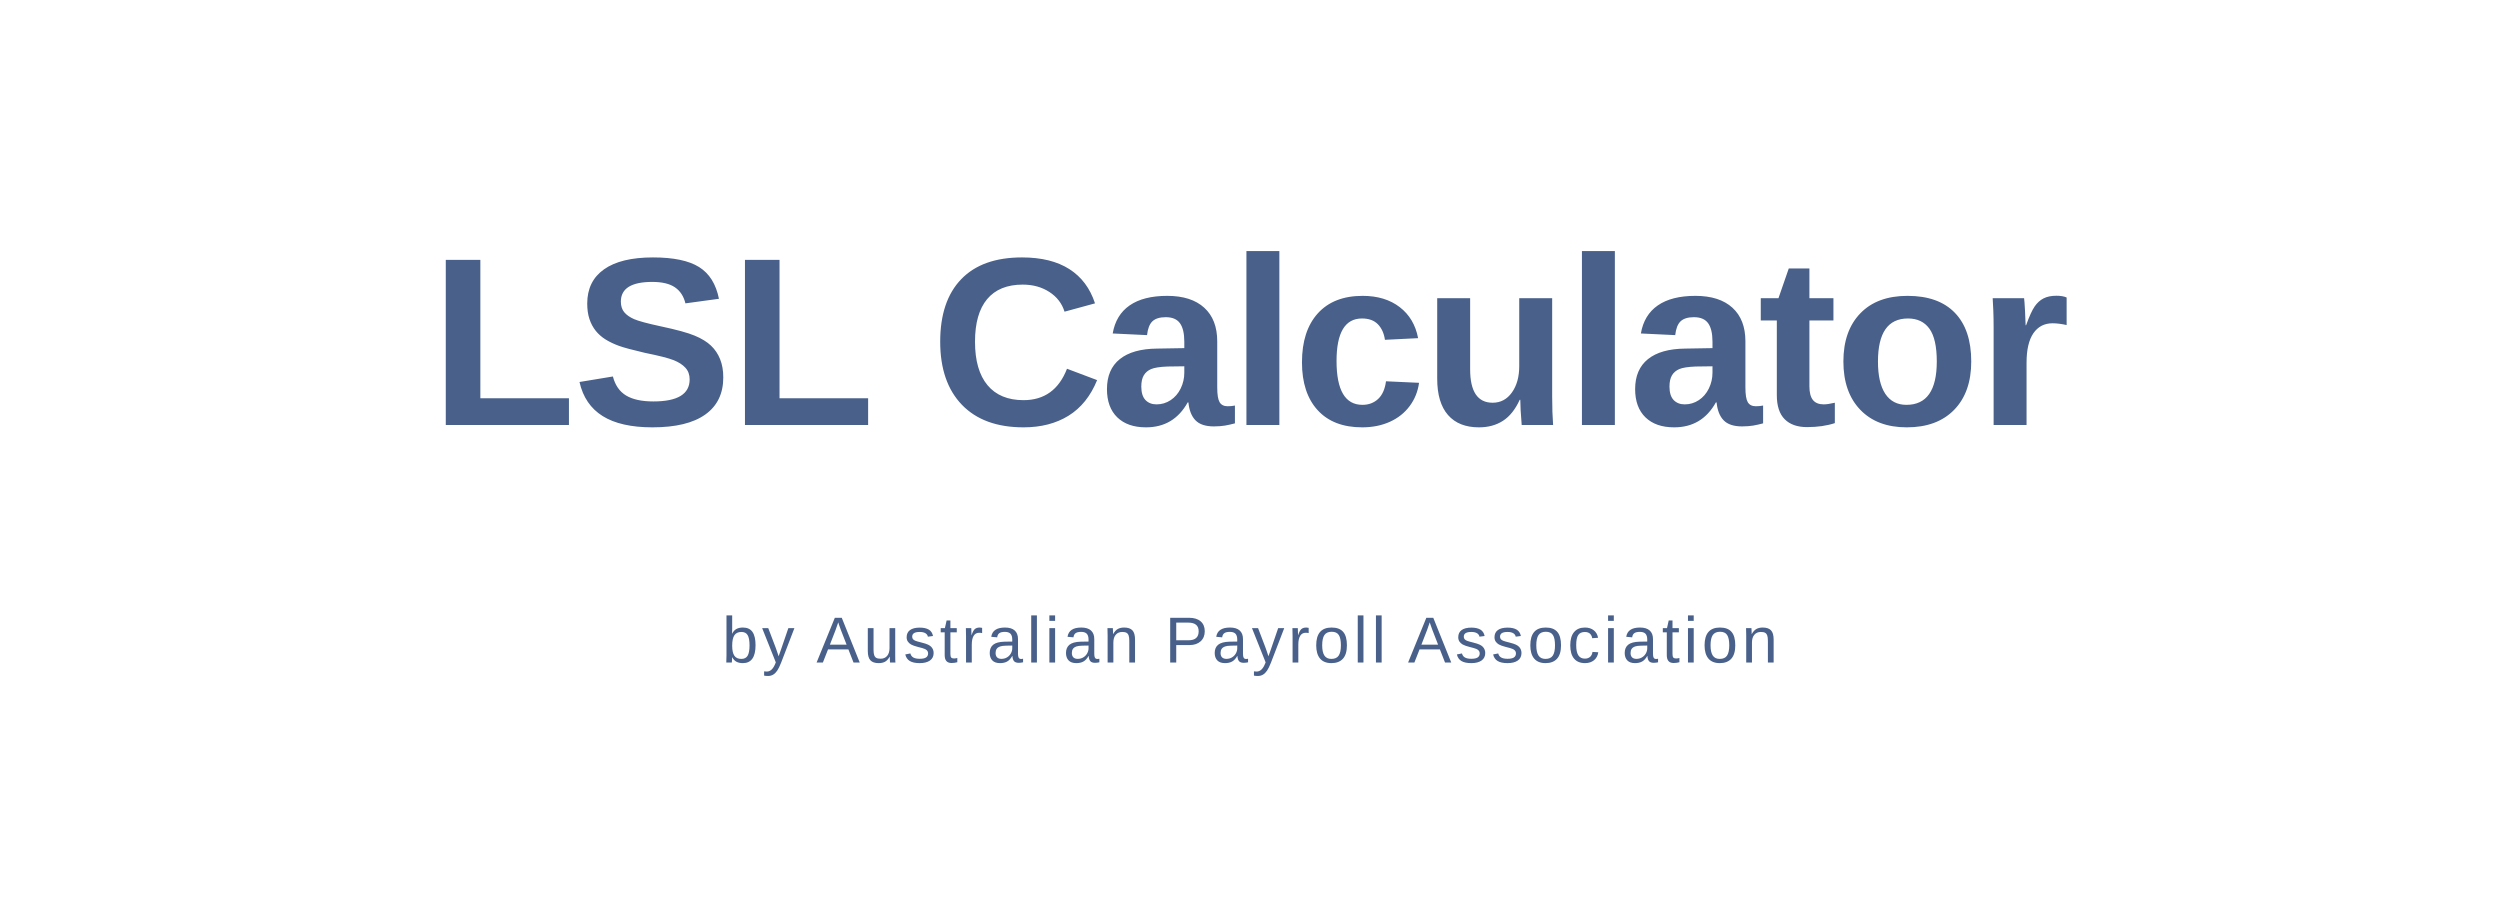
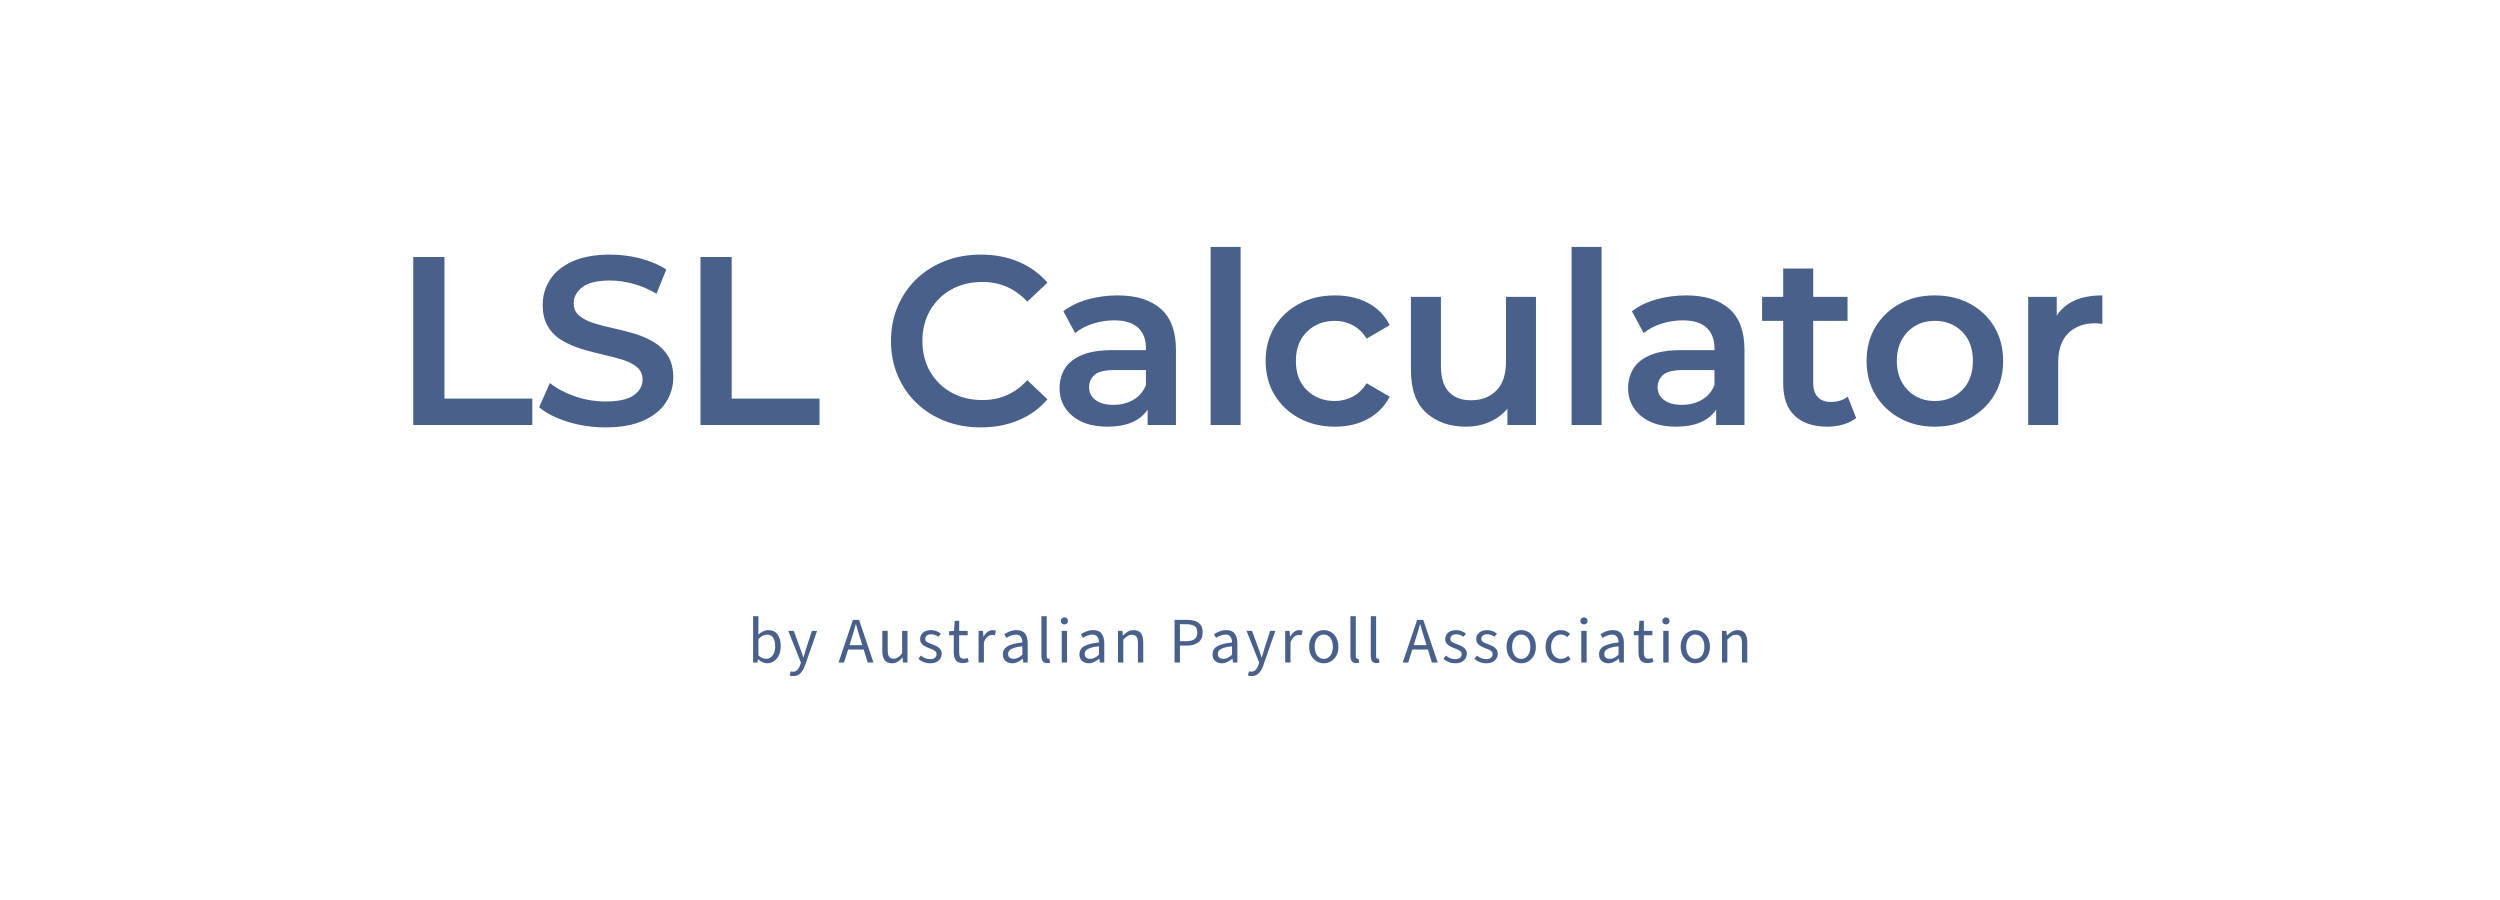
<svg xmlns="http://www.w3.org/2000/svg" viewBox="0 0 1000 360" role="img" aria-label="LSL Calculator by Australian Payroll Association — monochrome">
-   <defs>
-     <style>
-       .primary  { font-family: 'Montserrat', 'Helvetica Neue', Arial, sans-serif; font-weight: 600; fill: #48608a; }
-       .secondary{ font-family: 'Source Sans 3', 'Source Sans Pro', 'Helvetica Neue', Arial, sans-serif; font-weight: 400; fill: #48608a; letter-spacing: 1.5px; }
-     </style>
-   </defs>
-   <text x="500" y="170" text-anchor="middle" class="primary" font-size="96" letter-spacing="-1.5">LSL Calculator</text>
-   <text x="500" y="265" text-anchor="middle" class="secondary" font-size="26">by Australian Payroll Association</text>
+   <path d="M212.92 170L165.30 170L165.30 102.80L177.78 102.80L177.78 159.44L212.92 159.44 M242.14 170.96Q234.27 170.96 227.07 168.70Q219.87 166.45 215.64 162.90L219.96 153.20Q223.99 156.46 229.95 158.53Q235.90 160.59 242.14 160.59Q250.01 160.59 253.51 158.10Q257.02 155.60 257.02 151.86Q257.02 148.78 254.86 146.91Q252.70 145.04 249.15 143.94Q245.59 142.83 241.32 141.87Q237.05 140.91 232.78 139.62Q228.51 138.32 224.95 136.26Q221.40 134.19 219.24 130.74Q217.08 127.28 217.08 121.90Q217.08 116.43 220.01 111.87Q222.94 107.31 228.94 104.58Q234.94 101.84 244.15 101.84Q250.20 101.84 256.15 103.38Q262.11 104.91 266.52 107.79L262.59 117.49Q258.07 114.80 253.27 113.50Q248.47 112.21 244.06 112.21Q236.28 112.21 232.87 114.90Q229.47 117.58 229.47 121.33Q229.47 124.40 231.63 126.22Q233.79 128.05 237.34 129.20Q240.89 130.35 245.16 131.26Q249.43 132.18 253.66 133.42Q257.88 134.67 261.43 136.78Q264.99 138.90 267.15 142.30Q269.31 145.71 269.31 150.99Q269.31 156.37 266.38 160.93Q263.45 165.49 257.40 168.22Q251.35 170.96 242.14 170.96 M327.81 170L280.19 170L280.19 102.80L292.67 102.80L292.67 159.44L327.81 159.44 M392.29 170.96Q384.61 170.96 378.04 168.42Q371.46 165.87 366.61 161.22Q361.77 156.56 359.08 150.22Q356.39 143.89 356.39 136.40Q356.39 128.91 359.08 122.58Q361.77 116.24 366.61 111.58Q371.46 106.93 378.04 104.38Q384.61 101.84 392.39 101.84Q400.65 101.84 407.46 104.72Q414.28 107.60 418.98 113.07L410.92 120.66Q403.62 112.78 392.97 112.78Q385.96 112.78 380.53 115.81Q375.11 118.83 372.04 124.16Q368.97 129.49 368.97 136.40Q368.97 143.31 372.04 148.64Q375.11 153.97 380.53 156.99Q385.96 160.02 392.97 160.02Q403.72 160.02 410.92 152.05L418.98 159.73Q414.28 165.20 407.46 168.08Q400.65 170.96 392.29 170.96 M470.38 170L459.05 170L459.05 163.86Q454.44 170.67 442.92 170.67Q434.09 170.67 428.95 166.35Q423.82 162.03 423.82 155.31Q423.82 150.99 425.88 147.54Q427.95 144.08 432.65 142.06Q437.35 140.05 445.13 140.05L458.38 140.05L458.38 139.28Q458.38 134 455.21 131.07Q452.04 128.14 445.61 128.14Q441.29 128.14 437.11 129.49Q432.94 130.83 430.06 133.23L425.35 124.50Q429.48 121.33 435.19 119.74Q440.91 118.16 447.05 118.16Q458.19 118.16 464.28 123.49Q470.38 128.82 470.38 139.95L470.38 170M458.38 153.97L458.38 148.02L445.99 148.02Q439.85 148.02 437.74 150.03Q435.63 152.05 435.63 154.83Q435.63 158.10 438.22 160.02Q440.81 161.94 445.42 161.94Q449.83 161.94 453.34 159.92Q456.84 157.90 458.38 153.97 M496.24 170L484.24 170L484.24 98.77L496.24 98.77 M534 170.67Q525.94 170.67 519.65 167.26Q513.36 163.86 509.81 157.95Q506.26 152.05 506.26 144.37Q506.26 136.69 509.81 130.78Q513.36 124.88 519.65 121.52Q525.94 118.16 534 118.16Q541.49 118.16 547.20 121.18Q552.91 124.21 555.89 130.06L546.67 135.44Q544.37 131.79 541.06 130.06Q537.75 128.34 533.91 128.34Q527.28 128.34 522.82 132.66Q518.35 136.98 518.35 144.37Q518.35 151.86 522.82 156.13Q527.28 160.40 533.91 160.40Q537.75 160.40 541.06 158.67Q544.37 156.94 546.67 153.30L555.89 158.67Q552.91 164.43 547.20 167.55Q541.49 170.67 534 170.67 M586.45 170.67Q576.66 170.67 570.52 165.15Q564.37 159.63 564.37 148.02L564.37 118.74L576.37 118.74L576.37 146.38Q576.37 153.39 579.54 156.75Q582.71 160.11 588.37 160.11Q594.71 160.11 598.55 156.22Q602.39 152.34 602.39 144.66L602.39 118.74L614.39 118.74L614.39 170L602.97 170L602.97 163.47Q600.09 166.93 595.77 168.80Q591.45 170.67 586.45 170.67 M640.63 170L628.63 170L628.63 98.77L640.63 98.77 M697.79 170L686.46 170L686.46 163.86Q681.85 170.67 670.33 170.67Q661.50 170.67 656.37 166.35Q651.23 162.03 651.23 155.31Q651.23 150.99 653.29 147.54Q655.36 144.08 660.06 142.06Q664.77 140.05 672.54 140.05L685.79 140.05L685.79 139.28Q685.79 134 682.62 131.07Q679.45 128.14 673.02 128.14Q668.70 128.14 664.53 129.49Q660.35 130.83 657.47 133.23L652.77 124.50Q656.89 121.33 662.61 119.74Q668.32 118.16 674.46 118.16Q685.60 118.16 691.69 123.49Q697.79 128.82 697.79 139.95L697.79 170M685.79 153.97L685.79 148.02L673.41 148.02Q667.26 148.02 665.15 150.03Q663.04 152.05 663.04 154.83Q663.04 158.10 665.63 160.02Q668.22 161.94 672.83 161.94Q677.25 161.94 680.75 159.92Q684.25 157.90 685.79 153.97 M730.95 170.67Q722.50 170.67 717.89 166.30Q713.28 161.94 713.28 153.39L713.28 128.34L704.83 128.34L704.83 118.74L713.28 118.74L713.28 107.41L725.28 107.41L725.28 118.74L739.01 118.74L739.01 128.34L725.28 128.34L725.28 153.10Q725.28 156.85 727.11 158.82Q728.93 160.78 732.39 160.78Q736.32 160.78 739.11 158.67L742.47 167.22Q740.26 168.94 737.23 169.81Q734.21 170.67 730.95 170.67 M773.89 170.67Q766.02 170.67 759.88 167.26Q753.73 163.86 750.18 157.95Q746.63 152.05 746.63 144.37Q746.63 136.69 750.18 130.78Q753.73 124.88 759.88 121.52Q766.02 118.16 773.89 118.16Q781.86 118.16 788.05 121.52Q794.25 124.88 797.75 130.78Q801.25 136.69 801.25 144.37Q801.25 152.05 797.75 157.95Q794.25 163.86 788.05 167.26Q781.86 170.67 773.89 170.67M773.89 160.40Q780.52 160.40 784.84 156.08Q789.16 151.76 789.16 144.37Q789.16 136.98 784.84 132.66Q780.52 128.34 773.89 128.34Q769.57 128.34 766.17 130.30Q762.76 132.27 760.74 135.87Q758.73 139.47 758.73 144.37Q758.73 149.26 760.74 152.86Q762.76 156.46 766.17 158.43Q769.57 160.40 773.89 160.40 M823.27 170L811.27 170L811.27 118.74L822.70 118.74L822.70 126.22Q827.98 118.16 840.94 118.16L840.94 129.58Q840.17 129.49 839.50 129.39Q838.83 129.30 838.15 129.30Q831.34 129.30 827.31 133.28Q823.27 137.26 823.27 145.14" fill="#48608a" />
+   <path d="M306.83 265.31Q305.95 265.31 305 264.88Q304.05 264.45 303.22 263.70L303.14 263.70L302.96 265L301.24 265L301.24 246.49L303.37 246.49L303.37 251.53L303.32 253.82Q304.18 253.07 305.21 252.56Q306.23 252.05 307.27 252.05Q309.74 252.05 311.02 253.79Q312.29 255.54 312.29 258.47Q312.29 260.63 311.52 262.17Q310.76 263.70 309.52 264.51Q308.29 265.31 306.83 265.31M306.47 263.52Q308.03 263.52 309.05 262.18Q310.08 260.84 310.08 258.50Q310.08 256.42 309.31 255.13Q308.55 253.85 306.75 253.85Q305.95 253.85 305.12 254.29Q304.28 254.73 303.37 255.56L303.37 262.19Q304.21 262.92 305.02 263.22Q305.84 263.52 306.47 263.52 M317.33 270.43Q316.91 270.43 316.53 270.36Q316.16 270.28 315.85 270.17L316.31 268.51Q316.78 268.67 317.22 268.67Q318.29 268.67 318.99 267.90Q319.69 267.13 320.08 265.96L320.37 265.03L315.30 252.36L317.51 252.36L320.08 259.36Q320.37 260.16 320.69 261.10Q321.02 262.04 321.31 262.92L321.41 262.92Q321.70 262.06 321.96 261.13Q322.22 260.19 322.48 259.36L324.74 252.36L326.82 252.36L322.06 266.04Q321.62 267.29 321.01 268.28Q320.40 269.26 319.50 269.85Q318.60 270.43 317.33 270.43 M340.61 255.46L339.80 258.06L344.92 258.06L344.12 255.46Q343.65 254.03 343.23 252.61Q342.82 251.19 342.40 249.71L342.30 249.71Q341.91 251.19 341.49 252.61Q341.07 254.03 340.61 255.46M337.62 265L335.41 265L341.18 247.94L343.62 247.94L349.39 265L347.08 265L345.47 259.80L339.25 259.80 M356.80 265.31Q354.80 265.31 353.86 264.05Q352.92 262.79 352.92 260.37L352.92 252.36L355.08 252.36L355.08 260.09Q355.08 261.85 355.64 262.66Q356.20 263.47 357.45 263.47Q358.44 263.47 359.20 262.96Q359.97 262.45 360.85 261.33L360.85 252.36L362.99 252.36L362.99 265L361.22 265L361.04 263.02L360.96 263.02Q360.07 264.06 359.09 264.69Q358.10 265.31 356.80 265.31 M372.05 265.31Q370.67 265.31 369.45 264.83Q368.23 264.35 367.35 263.49L368.33 262.24Q369.17 262.92 370.06 263.28Q370.96 263.65 372.13 263.65Q373.38 263.65 374 263.06Q374.63 262.48 374.63 261.67Q374.63 261.02 374.21 260.59Q373.79 260.16 373.14 259.87Q372.49 259.57 371.77 259.31Q370.83 258.97 369.97 258.51Q369.11 258.06 368.58 257.37Q368.05 256.68 368.05 255.64Q368.05 254.11 369.20 253.08Q370.36 252.05 372.42 252.05Q373.59 252.05 374.60 252.45Q375.61 252.86 376.34 253.48L375.35 254.70Q374.70 254.24 373.99 253.98Q373.27 253.72 372.42 253.72Q371.22 253.72 370.66 254.26Q370.10 254.81 370.10 255.54Q370.10 256.39 370.86 256.84Q371.61 257.28 372.78 257.69Q373.77 258.03 374.66 258.50Q375.56 258.97 376.12 259.68Q376.68 260.40 376.68 261.54Q376.68 262.56 376.15 263.41Q375.61 264.27 374.59 264.79Q373.56 265.31 372.05 265.31 M385.12 265.23Q383.09 265.23 382.30 264.08Q381.51 262.92 381.51 261.02L381.51 254.11L379.64 254.11L379.64 252.49L381.61 252.36L381.87 248.31L383.67 248.31L383.67 252.36L387.07 252.36L387.07 254.11L383.67 254.11L383.67 261.07Q383.67 262.22 384.09 262.86Q384.52 263.49 385.62 263.49Q385.95 263.49 386.32 263.43Q386.68 263.36 387.05 263.18L387.49 264.69Q386.99 264.95 386.38 265.09Q385.77 265.23 385.12 265.23 M393.56 265L391.43 265L391.43 252.36L393.20 252.36L393.38 254.65L393.46 254.65Q394.08 253.46 395.02 252.75Q395.96 252.05 397.05 252.05Q397.80 252.05 398.40 252.31L397.93 254.13Q397.65 254.05 397.40 254.01Q397.15 253.98 396.76 253.98Q395.96 253.98 395.08 254.63Q394.21 255.28 393.56 256.89 M404.87 265.31Q403.28 265.31 402.21 264.38Q401.15 263.44 401.15 261.72Q401.15 259.59 403.02 258.50Q404.89 257.41 408.95 256.97Q408.95 256.16 408.71 255.46Q408.48 254.76 407.92 254.30Q407.36 253.85 406.32 253.85Q405.23 253.85 404.27 254.26Q403.31 254.68 402.55 255.15L401.72 253.69Q402.60 253.09 403.89 252.57Q405.18 252.05 406.69 252.05Q409 252.05 410.04 253.47Q411.08 254.89 411.08 257.25L411.08 265L409.31 265L409.13 263.49L409.05 263.49Q408.12 264.25 407.09 264.78Q406.06 265.31 404.87 265.31M405.46 263.54Q406.37 263.54 407.21 263.13Q408.04 262.71 408.95 261.91L408.95 258.50Q406.82 258.73 405.57 259.15Q404.32 259.57 403.79 260.16Q403.25 260.76 403.25 261.59Q403.25 262.63 403.90 263.09Q404.55 263.54 405.46 263.54 M418.82 265.23Q417.62 265.23 417.09 264.49Q416.56 263.75 416.56 262.40L416.56 246.49L418.69 246.49L418.69 262.56Q418.69 263.05 418.87 263.26Q419.05 263.47 419.31 263.47Q419.42 263.47 419.51 263.45Q419.60 263.44 419.75 263.41L420.04 265.03Q419.57 265.23 418.82 265.23 M426.82 265L424.69 265L424.69 252.36L426.82 252.36L426.82 265M425.75 249.76Q425.13 249.76 424.73 249.39Q424.32 249.01 424.32 248.36Q424.32 247.74 424.73 247.35Q425.13 246.96 425.75 246.96Q426.38 246.96 426.78 247.35Q427.18 247.74 427.18 248.36Q427.18 249.01 426.78 249.39Q426.38 249.76 425.75 249.76 M435.50 265.31Q433.91 265.31 432.84 264.38Q431.78 263.44 431.78 261.72Q431.78 259.59 433.65 258.50Q435.52 257.41 439.58 256.97Q439.58 256.16 439.34 255.46Q439.11 254.76 438.55 254.30Q437.99 253.85 436.95 253.85Q435.86 253.85 434.90 254.26Q433.94 254.68 433.18 255.15L432.35 253.69Q433.23 253.09 434.52 252.57Q435.81 252.05 437.31 252.05Q439.63 252.05 440.67 253.47Q441.71 254.89 441.71 257.25L441.71 265L439.94 265L439.76 263.49L439.68 263.49Q438.75 264.25 437.72 264.78Q436.69 265.31 435.50 265.31M436.09 263.54Q437 263.54 437.84 263.13Q438.67 262.71 439.58 261.91L439.58 258.50Q437.45 258.73 436.20 259.15Q434.95 259.57 434.42 260.16Q433.88 260.76 433.88 261.59Q433.88 262.63 434.53 263.09Q435.18 263.54 436.09 263.54 M449.32 265L447.19 265L447.19 252.36L448.95 252.36L449.14 254.18L449.22 254.18Q450.13 253.27 451.14 252.66Q452.15 252.05 453.45 252.05Q455.45 252.05 456.38 253.31Q457.30 254.57 457.30 256.99L457.30 265L455.17 265L455.17 257.28Q455.17 255.51 454.60 254.70Q454.03 253.90 452.78 253.90Q451.81 253.90 451.05 254.39Q450.28 254.89 449.32 255.85 M471.97 265L469.82 265L469.82 247.94L474.68 247.94Q476.60 247.94 478.03 248.41Q479.46 248.88 480.27 249.99Q481.07 251.09 481.07 252.96Q481.07 255.64 479.33 256.94Q477.59 258.24 474.78 258.24L471.97 258.24L471.97 265M471.97 249.69L471.97 256.47L474.52 256.47Q476.76 256.47 477.84 255.63Q478.92 254.78 478.92 252.96Q478.92 251.12 477.79 250.40Q476.65 249.69 474.42 249.69 M488.74 265.31Q487.15 265.31 486.08 264.38Q485.02 263.44 485.02 261.72Q485.02 259.59 486.89 258.50Q488.76 257.41 492.82 256.97Q492.82 256.16 492.58 255.46Q492.35 254.76 491.79 254.30Q491.23 253.85 490.19 253.85Q489.10 253.85 488.14 254.26Q487.18 254.68 486.42 255.15L485.59 253.69Q486.47 253.09 487.76 252.57Q489.05 252.05 490.56 252.05Q492.87 252.05 493.91 253.47Q494.95 254.89 494.95 257.25L494.95 265L493.18 265L493 263.49L492.92 263.49Q491.99 264.25 490.96 264.78Q489.93 265.31 488.74 265.31M489.33 263.54Q490.25 263.54 491.08 263.13Q491.91 262.71 492.82 261.91L492.82 258.50Q490.69 258.73 489.44 259.15Q488.19 259.57 487.66 260.16Q487.13 260.76 487.13 261.59Q487.13 262.63 487.77 263.09Q488.43 263.54 489.33 263.54 M500.64 270.43Q500.22 270.43 499.84 270.36Q499.47 270.28 499.15 270.17L499.62 268.51Q500.09 268.67 500.53 268.67Q501.60 268.67 502.30 267.90Q503 267.13 503.39 265.96L503.68 265.03L498.61 252.36L500.82 252.36L503.39 259.36Q503.68 260.16 504 261.10Q504.33 262.04 504.61 262.92L504.72 262.92Q505 262.06 505.26 261.13Q505.52 260.19 505.78 259.36L508.05 252.36L510.13 252.36L505.37 266.04Q504.93 267.29 504.32 268.28Q503.70 269.26 502.81 269.85Q501.91 270.43 500.64 270.43 M516.20 265L514.07 265L514.07 252.36L515.84 252.36L516.02 254.65L516.10 254.65Q516.72 253.46 517.66 252.75Q518.59 252.05 519.69 252.05Q520.44 252.05 521.04 252.31L520.57 254.13Q520.28 254.05 520.04 254.01Q519.79 253.98 519.40 253.98Q518.59 253.98 517.72 254.63Q516.85 255.28 516.20 256.89 M529.51 265.31Q527.97 265.31 526.63 264.53Q525.29 263.75 524.48 262.27Q523.66 260.79 523.66 258.71Q523.66 256.58 524.48 255.09Q525.29 253.61 526.63 252.83Q527.97 252.05 529.51 252.05Q531.07 252.05 532.39 252.83Q533.72 253.61 534.54 255.09Q535.36 256.58 535.36 258.71Q535.36 260.79 534.54 262.27Q533.72 263.75 532.39 264.53Q531.07 265.31 529.51 265.31M529.51 263.54Q531.14 263.54 532.15 262.20Q533.15 260.87 533.15 258.71Q533.15 256.52 532.15 255.17Q531.14 253.82 529.51 253.82Q527.89 253.82 526.88 255.17Q525.87 256.52 525.87 258.71Q525.87 260.87 526.88 262.20Q527.89 263.54 529.51 263.54 M542.45 265.23Q541.25 265.23 540.72 264.49Q540.18 263.75 540.18 262.40L540.18 246.49L542.32 246.49L542.32 262.56Q542.32 263.05 542.50 263.26Q542.68 263.47 542.94 263.47Q543.04 263.47 543.14 263.45Q543.23 263.44 543.38 263.41L543.67 265.03Q543.20 265.23 542.45 265.23 M550.58 265.23Q549.38 265.23 548.85 264.49Q548.31 263.75 548.31 262.40L548.31 246.49L550.45 246.49L550.45 262.56Q550.45 263.05 550.63 263.26Q550.81 263.47 551.07 263.47Q551.17 263.47 551.27 263.45Q551.36 263.44 551.51 263.41L551.80 265.03Q551.33 265.23 550.58 265.23 M566.29 255.46L565.49 258.06L570.61 258.06L569.80 255.46Q569.33 254.03 568.92 252.61Q568.50 251.19 568.09 249.71L567.98 249.71Q567.59 251.19 567.18 252.61Q566.76 254.03 566.29 255.46M563.30 265L561.09 265L566.86 247.94L569.31 247.94L575.08 265L572.76 265L571.15 259.80L564.94 259.80 M582.09 265.31Q580.71 265.31 579.49 264.83Q578.27 264.35 577.38 263.49L578.37 262.24Q579.21 262.92 580.10 263.28Q581 263.65 582.17 263.65Q583.42 263.65 584.04 263.06Q584.67 262.48 584.67 261.67Q584.67 261.02 584.25 260.59Q583.83 260.16 583.18 259.87Q582.53 259.57 581.81 259.31Q580.87 258.97 580.01 258.51Q579.15 258.06 578.62 257.37Q578.09 256.68 578.09 255.64Q578.09 254.11 579.24 253.08Q580.40 252.05 582.46 252.05Q583.63 252.05 584.64 252.45Q585.65 252.86 586.38 253.48L585.39 254.70Q584.74 254.24 584.03 253.98Q583.31 253.72 582.46 253.72Q581.26 253.72 580.70 254.26Q580.14 254.81 580.14 255.54Q580.14 256.39 580.90 256.84Q581.65 257.28 582.82 257.69Q583.81 258.03 584.70 258.50Q585.60 258.97 586.16 259.68Q586.72 260.40 586.72 261.54Q586.72 262.56 586.19 263.41Q585.65 264.27 584.63 264.79Q583.60 265.31 582.09 265.31 M594.49 265.31Q593.11 265.31 591.88 264.83Q590.66 264.35 589.78 263.49L590.77 262.24Q591.60 262.92 592.50 263.28Q593.39 263.65 594.56 263.65Q595.81 263.65 596.44 263.06Q597.06 262.48 597.06 261.67Q597.06 261.02 596.64 260.59Q596.23 260.16 595.58 259.87Q594.93 259.57 594.20 259.31Q593.26 258.97 592.41 258.51Q591.55 258.06 591.01 257.37Q590.48 256.68 590.48 255.64Q590.48 254.11 591.64 253.08Q592.80 252.05 594.85 252.05Q596.02 252.05 597.03 252.45Q598.05 252.86 598.78 253.48L597.79 254.70Q597.14 254.24 596.42 253.98Q595.71 253.72 594.85 253.72Q593.65 253.72 593.09 254.26Q592.54 254.81 592.54 255.54Q592.54 256.39 593.29 256.84Q594.04 257.28 595.21 257.69Q596.20 258.03 597.10 258.50Q598 258.97 598.55 259.68Q599.11 260.40 599.11 261.54Q599.11 262.56 598.58 263.41Q598.05 264.27 597.02 264.79Q595.99 265.31 594.49 265.31 M608.49 265.31Q606.96 265.31 605.62 264.53Q604.28 263.75 603.46 262.27Q602.64 260.79 602.64 258.71Q602.64 256.58 603.46 255.09Q604.28 253.61 605.62 252.83Q606.96 252.05 608.49 252.05Q610.05 252.05 611.38 252.83Q612.70 253.61 613.52 255.09Q614.34 256.58 614.34 258.71Q614.34 260.79 613.52 262.27Q612.70 263.75 611.38 264.53Q610.05 265.31 608.49 265.31M608.49 263.54Q610.13 263.54 611.13 262.20Q612.13 260.87 612.13 258.71Q612.13 256.52 611.13 255.17Q610.13 253.82 608.49 253.82Q606.88 253.82 605.87 255.17Q604.85 256.52 604.85 258.71Q604.85 260.87 605.87 262.20Q606.88 263.54 608.49 263.54 M624.19 265.31Q622.50 265.31 621.14 264.53Q619.79 263.75 619.01 262.27Q618.23 260.79 618.23 258.71Q618.23 256.58 619.08 255.09Q619.92 253.61 621.31 252.83Q622.71 252.05 624.32 252.05Q625.57 252.05 626.46 252.47Q627.36 252.88 628.01 253.53L626.94 254.83Q626.45 254.39 625.84 254.11Q625.23 253.82 624.39 253.82Q623.28 253.82 622.38 254.43Q621.48 255.04 620.96 256.15Q620.44 257.25 620.44 258.71Q620.44 260.87 621.54 262.20Q622.63 263.54 624.37 263.54Q625.23 263.54 625.98 263.21Q626.74 262.87 627.31 262.35L628.24 263.65Q627.46 264.40 626.44 264.86Q625.41 265.31 624.19 265.31 M634.66 265L632.52 265L632.52 252.36L634.66 252.36L634.66 265M633.59 249.76Q632.97 249.76 632.56 249.39Q632.16 249.01 632.16 248.36Q632.16 247.74 632.56 247.35Q632.97 246.96 633.59 246.96Q634.22 246.96 634.62 247.35Q635.02 247.74 635.02 248.36Q635.02 249.01 634.62 249.39Q634.22 249.76 633.59 249.76 M643.33 265.31Q641.75 265.31 640.68 264.38Q639.62 263.44 639.62 261.72Q639.62 259.59 641.49 258.50Q643.36 257.41 647.41 256.97Q647.41 256.16 647.18 255.46Q646.95 254.76 646.39 254.30Q645.83 253.85 644.79 253.85Q643.70 253.85 642.74 254.26Q641.77 254.68 641.02 255.15L640.19 253.69Q641.07 253.09 642.36 252.57Q643.64 252.05 645.15 252.05Q647.47 252.05 648.51 253.47Q649.55 254.89 649.55 257.25L649.55 265L647.78 265L647.60 263.49L647.52 263.49Q646.58 264.25 645.56 264.78Q644.53 265.31 643.33 265.31M643.93 263.54Q644.84 263.54 645.67 263.13Q646.50 262.71 647.41 261.91L647.41 258.50Q645.28 258.73 644.03 259.15Q642.79 259.57 642.25 260.16Q641.72 260.76 641.72 261.59Q641.72 262.63 642.37 263.09Q643.02 263.54 643.93 263.54 M659 265.23Q656.98 265.23 656.18 264.08Q655.39 262.92 655.39 261.02L655.39 254.11L653.52 254.11L653.52 252.49L655.49 252.36L655.75 248.31L657.55 248.31L657.55 252.36L660.95 252.36L660.95 254.11L657.55 254.11L657.55 261.07Q657.55 262.22 657.98 262.86Q658.40 263.49 659.50 263.49Q659.84 263.49 660.20 263.43Q660.56 263.36 660.93 263.18L661.37 264.69Q660.88 264.95 660.26 265.09Q659.65 265.23 659 265.23 M667.45 265L665.31 265L665.31 252.36L667.45 252.36L667.45 265M666.38 249.76Q665.75 249.76 665.35 249.39Q664.95 249.01 664.95 248.36Q664.95 247.74 665.35 247.35Q665.75 246.96 666.38 246.96Q667 246.96 667.41 247.35Q667.81 247.74 667.81 248.36Q667.81 249.01 667.41 249.39Q667 249.76 666.38 249.76 M678.12 265.31Q676.59 265.31 675.25 264.53Q673.91 263.75 673.09 262.27Q672.27 260.79 672.27 258.71Q672.27 256.58 673.09 255.09Q673.91 253.61 675.25 252.83Q676.59 252.05 678.12 252.05Q679.68 252.05 681.01 252.83Q682.34 253.61 683.15 255.09Q683.97 256.58 683.97 258.71Q683.97 260.79 683.15 262.27Q682.34 263.75 681.01 264.53Q679.68 265.31 678.12 265.31M678.12 263.54Q679.76 263.54 680.76 262.20Q681.76 260.87 681.76 258.71Q681.76 256.52 680.76 255.17Q679.76 253.82 678.12 253.82Q676.51 253.82 675.50 255.17Q674.48 256.52 674.48 258.71Q674.48 260.87 675.50 262.20Q676.51 263.54 678.12 263.54 M690.93 265L688.80 265L688.80 252.36L690.57 252.36L690.75 254.18L690.83 254.18Q691.74 253.27 692.75 252.66Q693.77 252.05 695.07 252.05Q697.07 252.05 697.99 253.31Q698.91 254.57 698.91 256.99L698.91 265L696.78 265L696.78 257.28Q696.78 255.51 696.21 254.70Q695.64 253.90 694.39 253.90Q693.43 253.90 692.66 254.39Q691.89 254.89 690.93 255.85" fill="#48608a" />
</svg>
